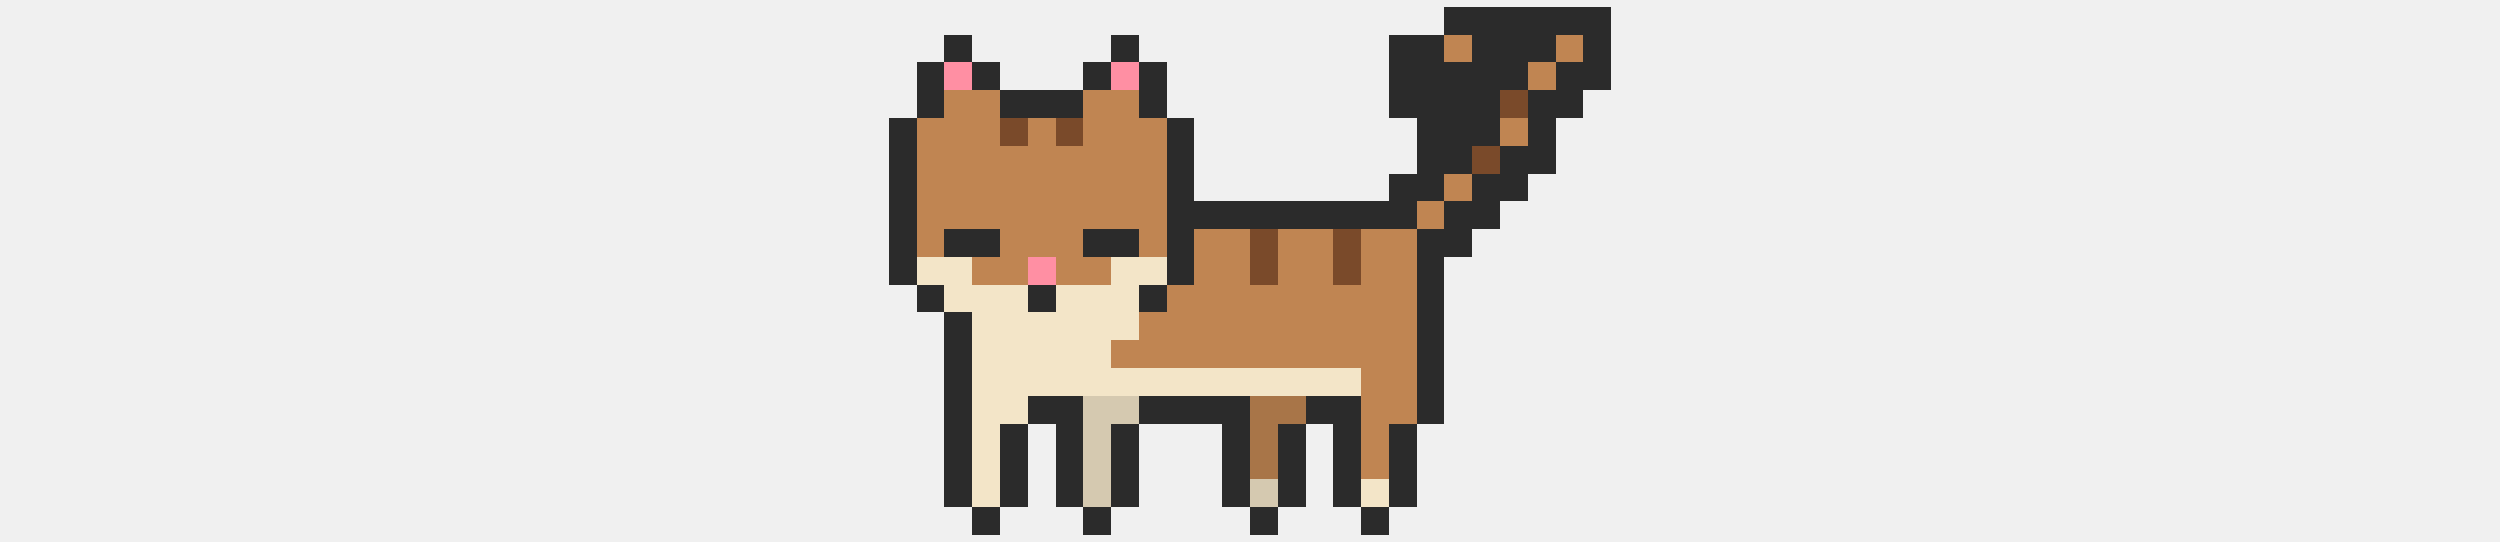
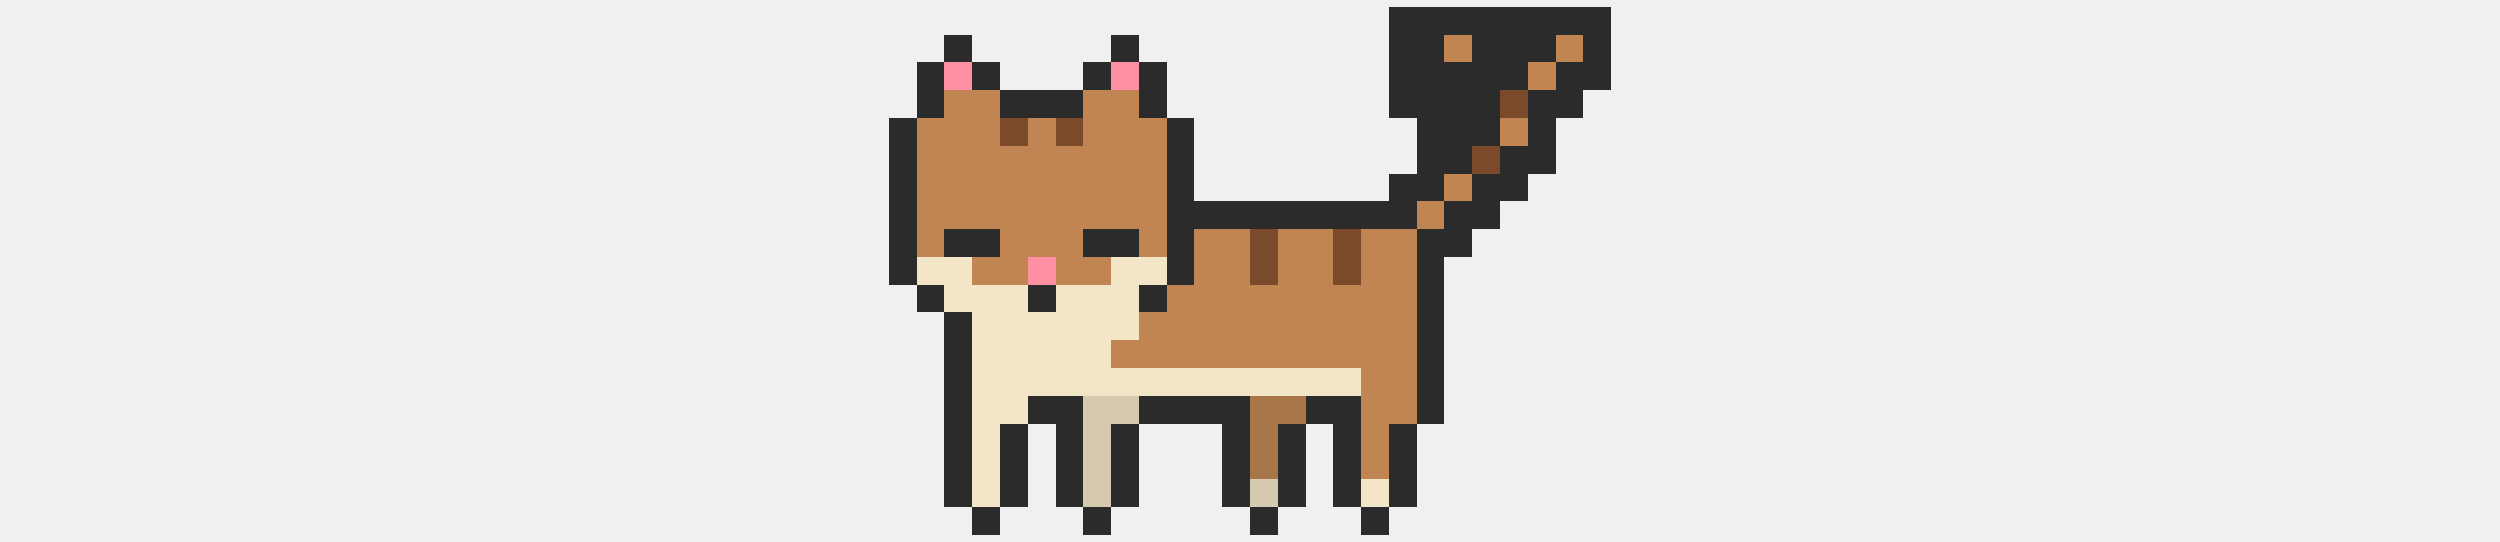
<svg xmlns="http://www.w3.org/2000/svg" width="720" height="156" viewBox="0 0 720 156" shape-rendering="crispEdges">
  <style>
.t{animation:ft 3s steps(1) infinite}
.l{animation:fl 1s steps(1) infinite}
.blink{animation:blink 4s steps(1) infinite}
.bob{animation:bob 1.2s steps(1) infinite}
@keyframes ft{0%{opacity:1}16.667%{opacity:0}}
@keyframes fl{0%{opacity:1}12.5%{opacity:0}}
@keyframes blink{0%{opacity:0}92%{opacity:1}97%{opacity:0}}
@keyframes bob{0%{transform:translateY(0)}50%{transform:translateY(1px)}}
.moving{animation:legs-go 1s steps(1) infinite}
.paused{animation:legs-rest 1s steps(1) infinite}
@keyframes legs-go{0%{opacity:1}45%{opacity:0}50%{opacity:1}95%{opacity:0}}
@keyframes legs-rest{0%{opacity:0}45%{opacity:1}50%{opacity:0}95%{opacity:1}}
/* walk to an edge, stop for a moment, then turn around in a single frame */
@keyframes walk-idle{
0%{transform:translateX(512px) scaleX(1)}
45%{transform:translateX(0) scaleX(1)}
49.99%{transform:translateX(0) scaleX(1)}
50%{transform:translateX(208px) scaleX(-1)}
95%{transform:translateX(720px) scaleX(-1)}
99.99%{transform:translateX(720px) scaleX(-1)}
100%{transform:translateX(512px) scaleX(1)}
}

</style>
  <g transform="translate(0,10)">
    <g class="cat" style="transform:translateX(256px)">
      <rect x="24" y="96" width="8" height="8" fill="#f3e5c8" />
      <rect x="32" y="96" width="8" height="8" fill="#f3e5c8" />
      <rect x="56" y="96" width="8" height="8" fill="#d5c9b0" />
      <rect x="64" y="96" width="8" height="8" fill="#d5c9b0" />
      <rect x="104" y="96" width="8" height="8" fill="#a87548" />
      <rect x="112" y="96" width="8" height="8" fill="#a87548" />
      <rect x="136" y="96" width="8" height="8" fill="#c08552" />
      <rect x="144" y="96" width="8" height="8" fill="#c08552" />
      <rect x="16" y="104" width="8" height="8" fill="#2b2b2b" />
      <rect x="24" y="104" width="8" height="8" fill="#f3e5c8" />
      <rect x="32" y="104" width="8" height="8" fill="#f3e5c8" />
      <rect x="40" y="104" width="8" height="8" fill="#2b2b2b" />
      <rect x="48" y="104" width="8" height="8" fill="#2b2b2b" />
      <rect x="56" y="104" width="8" height="8" fill="#d5c9b0" />
      <rect x="64" y="104" width="8" height="8" fill="#d5c9b0" />
      <rect x="72" y="104" width="8" height="8" fill="#2b2b2b" />
      <rect x="80" y="104" width="8" height="8" fill="#2b2b2b" />
      <rect x="88" y="104" width="8" height="8" fill="#2b2b2b" />
      <rect x="96" y="104" width="8" height="8" fill="#2b2b2b" />
      <rect x="104" y="104" width="8" height="8" fill="#a87548" />
      <rect x="112" y="104" width="8" height="8" fill="#a87548" />
      <rect x="120" y="104" width="8" height="8" fill="#2b2b2b" />
      <rect x="128" y="104" width="8" height="8" fill="#2b2b2b" />
      <rect x="136" y="104" width="8" height="8" fill="#c08552" />
      <rect x="144" y="104" width="8" height="8" fill="#c08552" />
      <rect x="152" y="104" width="8" height="8" fill="#2b2b2b" />
      <rect x="16" y="112" width="8" height="8" fill="#2b2b2b" />
      <rect x="24" y="112" width="8" height="8" fill="#f3e5c8" />
      <rect x="32" y="112" width="8" height="8" fill="#2b2b2b" />
      <rect x="48" y="112" width="8" height="8" fill="#2b2b2b" />
      <rect x="56" y="112" width="8" height="8" fill="#d5c9b0" />
      <rect x="64" y="112" width="8" height="8" fill="#2b2b2b" />
      <rect x="96" y="112" width="8" height="8" fill="#2b2b2b" />
      <rect x="104" y="112" width="8" height="8" fill="#a87548" />
      <rect x="112" y="112" width="8" height="8" fill="#2b2b2b" />
      <rect x="128" y="112" width="8" height="8" fill="#2b2b2b" />
      <rect x="136" y="112" width="8" height="8" fill="#c08552" />
      <rect x="144" y="112" width="8" height="8" fill="#2b2b2b" />
      <rect x="16" y="120" width="8" height="8" fill="#2b2b2b" />
      <rect x="24" y="120" width="8" height="8" fill="#f3e5c8" />
      <rect x="32" y="120" width="8" height="8" fill="#2b2b2b" />
      <rect x="48" y="120" width="8" height="8" fill="#2b2b2b" />
      <rect x="56" y="120" width="8" height="8" fill="#d5c9b0" />
      <rect x="64" y="120" width="8" height="8" fill="#2b2b2b" />
      <rect x="96" y="120" width="8" height="8" fill="#2b2b2b" />
      <rect x="104" y="120" width="8" height="8" fill="#a87548" />
      <rect x="112" y="120" width="8" height="8" fill="#2b2b2b" />
      <rect x="128" y="120" width="8" height="8" fill="#2b2b2b" />
      <rect x="136" y="120" width="8" height="8" fill="#c08552" />
      <rect x="144" y="120" width="8" height="8" fill="#2b2b2b" />
      <rect x="16" y="128" width="8" height="8" fill="#2b2b2b" />
      <rect x="24" y="128" width="8" height="8" fill="#f3e5c8" />
      <rect x="32" y="128" width="8" height="8" fill="#2b2b2b" />
      <rect x="48" y="128" width="8" height="8" fill="#2b2b2b" />
      <rect x="56" y="128" width="8" height="8" fill="#d5c9b0" />
      <rect x="64" y="128" width="8" height="8" fill="#2b2b2b" />
      <rect x="96" y="128" width="8" height="8" fill="#2b2b2b" />
      <rect x="104" y="128" width="8" height="8" fill="#d5c9b0" />
      <rect x="112" y="128" width="8" height="8" fill="#2b2b2b" />
      <rect x="128" y="128" width="8" height="8" fill="#2b2b2b" />
      <rect x="136" y="128" width="8" height="8" fill="#f3e5c8" />
      <rect x="144" y="128" width="8" height="8" fill="#2b2b2b" />
      <rect x="24" y="136" width="8" height="8" fill="#2b2b2b" />
      <rect x="56" y="136" width="8" height="8" fill="#2b2b2b" />
      <rect x="104" y="136" width="8" height="8" fill="#2b2b2b" />
      <rect x="136" y="136" width="8" height="8" fill="#2b2b2b" />
      <g class="bob">
        <rect x="16" y="0" width="8" height="8" fill="#2b2b2b" />
        <rect x="64" y="0" width="8" height="8" fill="#2b2b2b" />
        <rect x="8" y="8" width="8" height="8" fill="#2b2b2b" />
        <rect x="16" y="8" width="8" height="8" fill="#ff8fa3" />
        <rect x="24" y="8" width="8" height="8" fill="#2b2b2b" />
        <rect x="56" y="8" width="8" height="8" fill="#2b2b2b" />
        <rect x="64" y="8" width="8" height="8" fill="#ff8fa3" />
        <rect x="72" y="8" width="8" height="8" fill="#2b2b2b" />
        <rect x="8" y="16" width="8" height="8" fill="#2b2b2b" />
        <rect x="16" y="16" width="8" height="8" fill="#c08552" />
        <rect x="24" y="16" width="8" height="8" fill="#c08552" />
        <rect x="32" y="16" width="8" height="8" fill="#2b2b2b" />
        <rect x="40" y="16" width="8" height="8" fill="#2b2b2b" />
        <rect x="48" y="16" width="8" height="8" fill="#2b2b2b" />
        <rect x="56" y="16" width="8" height="8" fill="#c08552" />
        <rect x="64" y="16" width="8" height="8" fill="#c08552" />
        <rect x="72" y="16" width="8" height="8" fill="#2b2b2b" />
        <rect x="0" y="24" width="8" height="8" fill="#2b2b2b" />
        <rect x="8" y="24" width="8" height="8" fill="#c08552" />
        <rect x="16" y="24" width="8" height="8" fill="#c08552" />
        <rect x="24" y="24" width="8" height="8" fill="#c08552" />
        <rect x="32" y="24" width="8" height="8" fill="#7a4a2a" />
        <rect x="40" y="24" width="8" height="8" fill="#c08552" />
        <rect x="48" y="24" width="8" height="8" fill="#7a4a2a" />
        <rect x="56" y="24" width="8" height="8" fill="#c08552" />
        <rect x="64" y="24" width="8" height="8" fill="#c08552" />
        <rect x="72" y="24" width="8" height="8" fill="#c08552" />
        <rect x="80" y="24" width="8" height="8" fill="#2b2b2b" />
        <rect x="0" y="32" width="8" height="8" fill="#2b2b2b" />
        <rect x="8" y="32" width="8" height="8" fill="#c08552" />
        <rect x="16" y="32" width="8" height="8" fill="#c08552" />
        <rect x="24" y="32" width="8" height="8" fill="#c08552" />
        <rect x="32" y="32" width="8" height="8" fill="#c08552" />
        <rect x="40" y="32" width="8" height="8" fill="#c08552" />
        <rect x="48" y="32" width="8" height="8" fill="#c08552" />
        <rect x="56" y="32" width="8" height="8" fill="#c08552" />
        <rect x="64" y="32" width="8" height="8" fill="#c08552" />
        <rect x="72" y="32" width="8" height="8" fill="#c08552" />
        <rect x="80" y="32" width="8" height="8" fill="#2b2b2b" />
        <rect x="0" y="40" width="8" height="8" fill="#2b2b2b" />
        <rect x="8" y="40" width="8" height="8" fill="#c08552" />
        <rect x="16" y="40" width="8" height="8" fill="#c08552" />
        <rect x="24" y="40" width="8" height="8" fill="#c08552" />
        <rect x="32" y="40" width="8" height="8" fill="#c08552" />
        <rect x="40" y="40" width="8" height="8" fill="#c08552" />
        <rect x="48" y="40" width="8" height="8" fill="#c08552" />
        <rect x="56" y="40" width="8" height="8" fill="#c08552" />
        <rect x="64" y="40" width="8" height="8" fill="#c08552" />
        <rect x="72" y="40" width="8" height="8" fill="#c08552" />
        <rect x="80" y="40" width="8" height="8" fill="#2b2b2b" />
        <rect x="0" y="48" width="8" height="8" fill="#2b2b2b" />
        <rect x="8" y="48" width="8" height="8" fill="#c08552" />
        <rect x="16" y="48" width="8" height="8" fill="#5cb85c" />
        <rect x="24" y="48" width="8" height="8" fill="#ffffff" />
        <rect x="32" y="48" width="8" height="8" fill="#c08552" />
        <rect x="40" y="48" width="8" height="8" fill="#c08552" />
        <rect x="48" y="48" width="8" height="8" fill="#c08552" />
        <rect x="56" y="48" width="8" height="8" fill="#5cb85c" />
        <rect x="64" y="48" width="8" height="8" fill="#ffffff" />
        <rect x="72" y="48" width="8" height="8" fill="#c08552" />
        <rect x="80" y="48" width="8" height="8" fill="#2b2b2b" />
        <rect x="88" y="48" width="8" height="8" fill="#2b2b2b" />
        <rect x="96" y="48" width="8" height="8" fill="#2b2b2b" />
        <rect x="104" y="48" width="8" height="8" fill="#2b2b2b" />
        <rect x="112" y="48" width="8" height="8" fill="#2b2b2b" />
        <rect x="120" y="48" width="8" height="8" fill="#2b2b2b" />
        <rect x="128" y="48" width="8" height="8" fill="#2b2b2b" />
        <rect x="136" y="48" width="8" height="8" fill="#2b2b2b" />
        <rect x="144" y="48" width="8" height="8" fill="#2b2b2b" />
        <rect x="152" y="48" width="8" height="8" fill="#2b2b2b" />
        <rect x="0" y="56" width="8" height="8" fill="#2b2b2b" />
        <rect x="8" y="56" width="8" height="8" fill="#c08552" />
        <rect x="16" y="56" width="8" height="8" fill="#5cb85c" />
        <rect x="24" y="56" width="8" height="8" fill="#5cb85c" />
        <rect x="32" y="56" width="8" height="8" fill="#c08552" />
        <rect x="40" y="56" width="8" height="8" fill="#c08552" />
        <rect x="48" y="56" width="8" height="8" fill="#c08552" />
        <rect x="56" y="56" width="8" height="8" fill="#5cb85c" />
        <rect x="64" y="56" width="8" height="8" fill="#5cb85c" />
        <rect x="72" y="56" width="8" height="8" fill="#c08552" />
        <rect x="80" y="56" width="8" height="8" fill="#2b2b2b" />
        <rect x="88" y="56" width="8" height="8" fill="#c08552" />
        <rect x="96" y="56" width="8" height="8" fill="#c08552" />
        <rect x="104" y="56" width="8" height="8" fill="#7a4a2a" />
        <rect x="112" y="56" width="8" height="8" fill="#c08552" />
        <rect x="120" y="56" width="8" height="8" fill="#c08552" />
        <rect x="128" y="56" width="8" height="8" fill="#7a4a2a" />
        <rect x="136" y="56" width="8" height="8" fill="#c08552" />
        <rect x="144" y="56" width="8" height="8" fill="#c08552" />
        <rect x="152" y="56" width="8" height="8" fill="#2b2b2b" />
        <rect x="0" y="64" width="8" height="8" fill="#2b2b2b" />
        <rect x="8" y="64" width="8" height="8" fill="#f3e5c8" />
        <rect x="16" y="64" width="8" height="8" fill="#f3e5c8" />
        <rect x="24" y="64" width="8" height="8" fill="#c08552" />
        <rect x="32" y="64" width="8" height="8" fill="#c08552" />
        <rect x="40" y="64" width="8" height="8" fill="#ff8fa3" />
        <rect x="48" y="64" width="8" height="8" fill="#c08552" />
        <rect x="56" y="64" width="8" height="8" fill="#c08552" />
        <rect x="64" y="64" width="8" height="8" fill="#f3e5c8" />
        <rect x="72" y="64" width="8" height="8" fill="#f3e5c8" />
        <rect x="80" y="64" width="8" height="8" fill="#2b2b2b" />
        <rect x="88" y="64" width="8" height="8" fill="#c08552" />
        <rect x="96" y="64" width="8" height="8" fill="#c08552" />
        <rect x="104" y="64" width="8" height="8" fill="#7a4a2a" />
        <rect x="112" y="64" width="8" height="8" fill="#c08552" />
        <rect x="120" y="64" width="8" height="8" fill="#c08552" />
        <rect x="128" y="64" width="8" height="8" fill="#7a4a2a" />
        <rect x="136" y="64" width="8" height="8" fill="#c08552" />
        <rect x="144" y="64" width="8" height="8" fill="#c08552" />
        <rect x="152" y="64" width="8" height="8" fill="#2b2b2b" />
        <rect x="8" y="72" width="8" height="8" fill="#2b2b2b" />
        <rect x="16" y="72" width="8" height="8" fill="#f3e5c8" />
        <rect x="24" y="72" width="8" height="8" fill="#f3e5c8" />
        <rect x="32" y="72" width="8" height="8" fill="#f3e5c8" />
        <rect x="40" y="72" width="8" height="8" fill="#2b2b2b" />
        <rect x="48" y="72" width="8" height="8" fill="#f3e5c8" />
        <rect x="56" y="72" width="8" height="8" fill="#f3e5c8" />
        <rect x="64" y="72" width="8" height="8" fill="#f3e5c8" />
        <rect x="72" y="72" width="8" height="8" fill="#2b2b2b" />
        <rect x="80" y="72" width="8" height="8" fill="#c08552" />
        <rect x="88" y="72" width="8" height="8" fill="#c08552" />
        <rect x="96" y="72" width="8" height="8" fill="#c08552" />
        <rect x="104" y="72" width="8" height="8" fill="#c08552" />
        <rect x="112" y="72" width="8" height="8" fill="#c08552" />
        <rect x="120" y="72" width="8" height="8" fill="#c08552" />
        <rect x="128" y="72" width="8" height="8" fill="#c08552" />
        <rect x="136" y="72" width="8" height="8" fill="#c08552" />
        <rect x="144" y="72" width="8" height="8" fill="#c08552" />
        <rect x="152" y="72" width="8" height="8" fill="#2b2b2b" />
        <rect x="16" y="80" width="8" height="8" fill="#2b2b2b" />
        <rect x="24" y="80" width="8" height="8" fill="#f3e5c8" />
        <rect x="32" y="80" width="8" height="8" fill="#f3e5c8" />
        <rect x="40" y="80" width="8" height="8" fill="#f3e5c8" />
        <rect x="48" y="80" width="8" height="8" fill="#f3e5c8" />
        <rect x="56" y="80" width="8" height="8" fill="#f3e5c8" />
        <rect x="64" y="80" width="8" height="8" fill="#f3e5c8" />
        <rect x="72" y="80" width="8" height="8" fill="#c08552" />
        <rect x="80" y="80" width="8" height="8" fill="#c08552" />
        <rect x="88" y="80" width="8" height="8" fill="#c08552" />
        <rect x="96" y="80" width="8" height="8" fill="#c08552" />
        <rect x="104" y="80" width="8" height="8" fill="#c08552" />
        <rect x="112" y="80" width="8" height="8" fill="#c08552" />
        <rect x="120" y="80" width="8" height="8" fill="#c08552" />
        <rect x="128" y="80" width="8" height="8" fill="#c08552" />
        <rect x="136" y="80" width="8" height="8" fill="#c08552" />
        <rect x="144" y="80" width="8" height="8" fill="#c08552" />
        <rect x="152" y="80" width="8" height="8" fill="#2b2b2b" />
        <rect x="16" y="88" width="8" height="8" fill="#2b2b2b" />
        <rect x="24" y="88" width="8" height="8" fill="#f3e5c8" />
        <rect x="32" y="88" width="8" height="8" fill="#f3e5c8" />
        <rect x="40" y="88" width="8" height="8" fill="#f3e5c8" />
        <rect x="48" y="88" width="8" height="8" fill="#f3e5c8" />
        <rect x="56" y="88" width="8" height="8" fill="#f3e5c8" />
        <rect x="64" y="88" width="8" height="8" fill="#c08552" />
        <rect x="72" y="88" width="8" height="8" fill="#c08552" />
        <rect x="80" y="88" width="8" height="8" fill="#c08552" />
        <rect x="88" y="88" width="8" height="8" fill="#c08552" />
        <rect x="96" y="88" width="8" height="8" fill="#c08552" />
        <rect x="104" y="88" width="8" height="8" fill="#c08552" />
        <rect x="112" y="88" width="8" height="8" fill="#c08552" />
        <rect x="120" y="88" width="8" height="8" fill="#c08552" />
        <rect x="128" y="88" width="8" height="8" fill="#c08552" />
        <rect x="136" y="88" width="8" height="8" fill="#c08552" />
        <rect x="144" y="88" width="8" height="8" fill="#c08552" />
        <rect x="152" y="88" width="8" height="8" fill="#2b2b2b" />
        <rect x="16" y="96" width="8" height="8" fill="#2b2b2b" />
        <rect x="24" y="96" width="8" height="8" fill="#f3e5c8" />
        <rect x="32" y="96" width="8" height="8" fill="#f3e5c8" />
        <rect x="40" y="96" width="8" height="8" fill="#f3e5c8" />
        <rect x="48" y="96" width="8" height="8" fill="#f3e5c8" />
        <rect x="56" y="96" width="8" height="8" fill="#f3e5c8" />
        <rect x="64" y="96" width="8" height="8" fill="#f3e5c8" />
        <rect x="72" y="96" width="8" height="8" fill="#f3e5c8" />
        <rect x="80" y="96" width="8" height="8" fill="#f3e5c8" />
        <rect x="88" y="96" width="8" height="8" fill="#f3e5c8" />
        <rect x="96" y="96" width="8" height="8" fill="#f3e5c8" />
        <rect x="104" y="96" width="8" height="8" fill="#f3e5c8" />
        <rect x="112" y="96" width="8" height="8" fill="#f3e5c8" />
        <rect x="120" y="96" width="8" height="8" fill="#f3e5c8" />
        <rect x="128" y="96" width="8" height="8" fill="#f3e5c8" />
        <rect x="136" y="96" width="8" height="8" fill="#c08552" />
        <rect x="144" y="96" width="8" height="8" fill="#c08552" />
        <rect x="152" y="96" width="8" height="8" fill="#2b2b2b" />
        <g class="blink" style="animation-delay:-0s">
          <rect x="0" y="48" width="8" height="8" fill="#2b2b2b" />
          <rect x="8" y="48" width="8" height="8" fill="#c08552" />
          <rect x="16" y="48" width="8" height="8" fill="#c08552" />
          <rect x="24" y="48" width="8" height="8" fill="#c08552" />
          <rect x="32" y="48" width="8" height="8" fill="#c08552" />
          <rect x="40" y="48" width="8" height="8" fill="#c08552" />
          <rect x="48" y="48" width="8" height="8" fill="#c08552" />
          <rect x="56" y="48" width="8" height="8" fill="#c08552" />
          <rect x="64" y="48" width="8" height="8" fill="#c08552" />
          <rect x="72" y="48" width="8" height="8" fill="#c08552" />
          <rect x="80" y="48" width="8" height="8" fill="#2b2b2b" />
          <rect x="0" y="56" width="8" height="8" fill="#2b2b2b" />
          <rect x="8" y="56" width="8" height="8" fill="#c08552" />
          <rect x="16" y="56" width="8" height="8" fill="#2b2b2b" />
          <rect x="24" y="56" width="8" height="8" fill="#2b2b2b" />
          <rect x="32" y="56" width="8" height="8" fill="#c08552" />
          <rect x="40" y="56" width="8" height="8" fill="#c08552" />
          <rect x="48" y="56" width="8" height="8" fill="#c08552" />
          <rect x="56" y="56" width="8" height="8" fill="#2b2b2b" />
          <rect x="64" y="56" width="8" height="8" fill="#2b2b2b" />
          <rect x="72" y="56" width="8" height="8" fill="#c08552" />
          <rect x="80" y="56" width="8" height="8" fill="#2b2b2b" />
        </g>
        <g class="t" style="animation-delay:-0s">
          <rect x="168" y="-8" width="8" height="8" fill="#2b2b2b" />
          <rect x="176" y="-8" width="8" height="8" fill="#2b2b2b" />
          <rect x="184" y="-8" width="8" height="8" fill="#2b2b2b" />
          <rect x="168" y="0" width="8" height="8" fill="#2b2b2b" />
          <rect x="176" y="0" width="8" height="8" fill="#c08552" />
          <rect x="184" y="0" width="8" height="8" fill="#2b2b2b" />
          <rect x="160" y="8" width="8" height="8" fill="#2b2b2b" />
          <rect x="168" y="8" width="8" height="8" fill="#2b2b2b" />
          <rect x="176" y="8" width="8" height="8" fill="#c08552" />
          <rect x="184" y="8" width="8" height="8" fill="#2b2b2b" />
          <rect x="160" y="16" width="8" height="8" fill="#2b2b2b" />
          <rect x="168" y="16" width="8" height="8" fill="#7a4a2a" />
          <rect x="176" y="16" width="8" height="8" fill="#2b2b2b" />
          <rect x="184" y="16" width="8" height="8" fill="#2b2b2b" />
          <rect x="152" y="24" width="8" height="8" fill="#2b2b2b" />
          <rect x="160" y="24" width="8" height="8" fill="#2b2b2b" />
          <rect x="168" y="24" width="8" height="8" fill="#c08552" />
          <rect x="176" y="24" width="8" height="8" fill="#2b2b2b" />
          <rect x="152" y="32" width="8" height="8" fill="#2b2b2b" />
          <rect x="160" y="32" width="8" height="8" fill="#7a4a2a" />
          <rect x="168" y="32" width="8" height="8" fill="#2b2b2b" />
          <rect x="176" y="32" width="8" height="8" fill="#2b2b2b" />
          <rect x="144" y="40" width="8" height="8" fill="#2b2b2b" />
          <rect x="152" y="40" width="8" height="8" fill="#2b2b2b" />
          <rect x="160" y="40" width="8" height="8" fill="#c08552" />
          <rect x="168" y="40" width="8" height="8" fill="#2b2b2b" />
          <rect x="152" y="48" width="8" height="8" fill="#c08552" />
          <rect x="160" y="48" width="8" height="8" fill="#2b2b2b" />
          <rect x="168" y="48" width="8" height="8" fill="#2b2b2b" />
          <rect x="160" y="56" width="8" height="8" fill="#2b2b2b" />
        </g>
        <g class="t" style="animation-delay:-2.5s">
+           <rect x="152" y="-8" width="8" height="8" fill="#2b2b2b" />
          <rect x="160" y="-8" width="8" height="8" fill="#2b2b2b" />
          <rect x="168" y="-8" width="8" height="8" fill="#2b2b2b" />
          <rect x="176" y="-8" width="8" height="8" fill="#2b2b2b" />
          <rect x="152" y="0" width="8" height="8" fill="#2b2b2b" />
          <rect x="160" y="0" width="8" height="8" fill="#c08552" />
          <rect x="168" y="0" width="8" height="8" fill="#c08552" />
          <rect x="176" y="0" width="8" height="8" fill="#2b2b2b" />
          <rect x="184" y="0" width="8" height="8" fill="#2b2b2b" />
          <rect x="152" y="8" width="8" height="8" fill="#2b2b2b" />
          <rect x="160" y="8" width="8" height="8" fill="#2b2b2b" />
          <rect x="168" y="8" width="8" height="8" fill="#2b2b2b" />
          <rect x="176" y="8" width="8" height="8" fill="#c08552" />
          <rect x="184" y="8" width="8" height="8" fill="#2b2b2b" />
          <rect x="160" y="16" width="8" height="8" fill="#2b2b2b" />
          <rect x="168" y="16" width="8" height="8" fill="#2b2b2b" />
          <rect x="176" y="16" width="8" height="8" fill="#7a4a2a" />
          <rect x="184" y="16" width="8" height="8" fill="#2b2b2b" />
          <rect x="160" y="24" width="8" height="8" fill="#2b2b2b" />
          <rect x="168" y="24" width="8" height="8" fill="#c08552" />
          <rect x="176" y="24" width="8" height="8" fill="#2b2b2b" />
          <rect x="184" y="24" width="8" height="8" fill="#2b2b2b" />
          <rect x="152" y="32" width="8" height="8" fill="#2b2b2b" />
          <rect x="160" y="32" width="8" height="8" fill="#2b2b2b" />
          <rect x="168" y="32" width="8" height="8" fill="#7a4a2a" />
          <rect x="176" y="32" width="8" height="8" fill="#2b2b2b" />
          <rect x="144" y="40" width="8" height="8" fill="#2b2b2b" />
          <rect x="152" y="40" width="8" height="8" fill="#2b2b2b" />
          <rect x="160" y="40" width="8" height="8" fill="#c08552" />
          <rect x="168" y="40" width="8" height="8" fill="#2b2b2b" />
          <rect x="176" y="40" width="8" height="8" fill="#2b2b2b" />
          <rect x="152" y="48" width="8" height="8" fill="#c08552" />
          <rect x="160" y="48" width="8" height="8" fill="#2b2b2b" />
          <rect x="168" y="48" width="8" height="8" fill="#2b2b2b" />
          <rect x="160" y="56" width="8" height="8" fill="#2b2b2b" />
        </g>
        <g class="t" style="animation-delay:-2s">
+           <rect x="144" y="-8" width="8" height="8" fill="#2b2b2b" />
+           <rect x="152" y="-8" width="8" height="8" fill="#2b2b2b" />
          <rect x="160" y="-8" width="8" height="8" fill="#2b2b2b" />
          <rect x="144" y="0" width="8" height="8" fill="#2b2b2b" />
          <rect x="152" y="0" width="8" height="8" fill="#c08552" />
          <rect x="160" y="0" width="8" height="8" fill="#2b2b2b" />
          <rect x="144" y="8" width="8" height="8" fill="#2b2b2b" />
          <rect x="152" y="8" width="8" height="8" fill="#c08552" />
          <rect x="160" y="8" width="8" height="8" fill="#2b2b2b" />
          <rect x="168" y="8" width="8" height="8" fill="#2b2b2b" />
          <rect x="144" y="16" width="8" height="8" fill="#2b2b2b" />
          <rect x="152" y="16" width="8" height="8" fill="#2b2b2b" />
          <rect x="160" y="16" width="8" height="8" fill="#7a4a2a" />
          <rect x="168" y="16" width="8" height="8" fill="#2b2b2b" />
          <rect x="152" y="24" width="8" height="8" fill="#2b2b2b" />
          <rect x="160" y="24" width="8" height="8" fill="#c08552" />
          <rect x="168" y="24" width="8" height="8" fill="#2b2b2b" />
          <rect x="152" y="32" width="8" height="8" fill="#2b2b2b" />
          <rect x="160" y="32" width="8" height="8" fill="#7a4a2a" />
          <rect x="168" y="32" width="8" height="8" fill="#2b2b2b" />
          <rect x="144" y="40" width="8" height="8" fill="#2b2b2b" />
          <rect x="152" y="40" width="8" height="8" fill="#2b2b2b" />
          <rect x="160" y="40" width="8" height="8" fill="#c08552" />
          <rect x="168" y="40" width="8" height="8" fill="#2b2b2b" />
          <rect x="152" y="48" width="8" height="8" fill="#c08552" />
          <rect x="160" y="48" width="8" height="8" fill="#2b2b2b" />
          <rect x="168" y="48" width="8" height="8" fill="#2b2b2b" />
          <rect x="160" y="56" width="8" height="8" fill="#2b2b2b" />
        </g>
        <g class="t" style="animation-delay:-1.5s">
+           <rect x="152" y="-8" width="8" height="8" fill="#2b2b2b" />
          <rect x="160" y="-8" width="8" height="8" fill="#2b2b2b" />
          <rect x="168" y="-8" width="8" height="8" fill="#2b2b2b" />
          <rect x="176" y="-8" width="8" height="8" fill="#2b2b2b" />
          <rect x="152" y="0" width="8" height="8" fill="#2b2b2b" />
          <rect x="160" y="0" width="8" height="8" fill="#c08552" />
          <rect x="168" y="0" width="8" height="8" fill="#c08552" />
          <rect x="176" y="0" width="8" height="8" fill="#2b2b2b" />
          <rect x="184" y="0" width="8" height="8" fill="#2b2b2b" />
          <rect x="152" y="8" width="8" height="8" fill="#2b2b2b" />
          <rect x="160" y="8" width="8" height="8" fill="#2b2b2b" />
          <rect x="168" y="8" width="8" height="8" fill="#2b2b2b" />
          <rect x="176" y="8" width="8" height="8" fill="#c08552" />
          <rect x="184" y="8" width="8" height="8" fill="#2b2b2b" />
          <rect x="160" y="16" width="8" height="8" fill="#2b2b2b" />
          <rect x="168" y="16" width="8" height="8" fill="#2b2b2b" />
          <rect x="176" y="16" width="8" height="8" fill="#7a4a2a" />
          <rect x="184" y="16" width="8" height="8" fill="#2b2b2b" />
          <rect x="160" y="24" width="8" height="8" fill="#2b2b2b" />
          <rect x="168" y="24" width="8" height="8" fill="#c08552" />
          <rect x="176" y="24" width="8" height="8" fill="#2b2b2b" />
          <rect x="184" y="24" width="8" height="8" fill="#2b2b2b" />
          <rect x="152" y="32" width="8" height="8" fill="#2b2b2b" />
          <rect x="160" y="32" width="8" height="8" fill="#2b2b2b" />
          <rect x="168" y="32" width="8" height="8" fill="#7a4a2a" />
          <rect x="176" y="32" width="8" height="8" fill="#2b2b2b" />
          <rect x="144" y="40" width="8" height="8" fill="#2b2b2b" />
          <rect x="152" y="40" width="8" height="8" fill="#2b2b2b" />
          <rect x="160" y="40" width="8" height="8" fill="#c08552" />
          <rect x="168" y="40" width="8" height="8" fill="#2b2b2b" />
          <rect x="176" y="40" width="8" height="8" fill="#2b2b2b" />
          <rect x="152" y="48" width="8" height="8" fill="#c08552" />
          <rect x="160" y="48" width="8" height="8" fill="#2b2b2b" />
          <rect x="168" y="48" width="8" height="8" fill="#2b2b2b" />
          <rect x="160" y="56" width="8" height="8" fill="#2b2b2b" />
        </g>
        <g class="t" style="animation-delay:-1s">
          <rect x="168" y="-8" width="8" height="8" fill="#2b2b2b" />
          <rect x="176" y="-8" width="8" height="8" fill="#2b2b2b" />
          <rect x="184" y="-8" width="8" height="8" fill="#2b2b2b" />
          <rect x="168" y="0" width="8" height="8" fill="#2b2b2b" />
          <rect x="176" y="0" width="8" height="8" fill="#c08552" />
          <rect x="184" y="0" width="8" height="8" fill="#2b2b2b" />
          <rect x="160" y="8" width="8" height="8" fill="#2b2b2b" />
          <rect x="168" y="8" width="8" height="8" fill="#2b2b2b" />
          <rect x="176" y="8" width="8" height="8" fill="#c08552" />
          <rect x="184" y="8" width="8" height="8" fill="#2b2b2b" />
          <rect x="160" y="16" width="8" height="8" fill="#2b2b2b" />
          <rect x="168" y="16" width="8" height="8" fill="#7a4a2a" />
          <rect x="176" y="16" width="8" height="8" fill="#2b2b2b" />
          <rect x="184" y="16" width="8" height="8" fill="#2b2b2b" />
          <rect x="152" y="24" width="8" height="8" fill="#2b2b2b" />
          <rect x="160" y="24" width="8" height="8" fill="#2b2b2b" />
          <rect x="168" y="24" width="8" height="8" fill="#c08552" />
          <rect x="176" y="24" width="8" height="8" fill="#2b2b2b" />
          <rect x="152" y="32" width="8" height="8" fill="#2b2b2b" />
          <rect x="160" y="32" width="8" height="8" fill="#7a4a2a" />
          <rect x="168" y="32" width="8" height="8" fill="#2b2b2b" />
          <rect x="176" y="32" width="8" height="8" fill="#2b2b2b" />
          <rect x="144" y="40" width="8" height="8" fill="#2b2b2b" />
          <rect x="152" y="40" width="8" height="8" fill="#2b2b2b" />
          <rect x="160" y="40" width="8" height="8" fill="#c08552" />
          <rect x="168" y="40" width="8" height="8" fill="#2b2b2b" />
          <rect x="152" y="48" width="8" height="8" fill="#c08552" />
          <rect x="160" y="48" width="8" height="8" fill="#2b2b2b" />
          <rect x="168" y="48" width="8" height="8" fill="#2b2b2b" />
          <rect x="160" y="56" width="8" height="8" fill="#2b2b2b" />
        </g>
        <g class="t" style="animation-delay:-0.5s">
          <rect x="184" y="-8" width="8" height="8" fill="#2b2b2b" />
          <rect x="192" y="-8" width="8" height="8" fill="#2b2b2b" />
          <rect x="200" y="-8" width="8" height="8" fill="#2b2b2b" />
          <rect x="176" y="0" width="8" height="8" fill="#2b2b2b" />
          <rect x="184" y="0" width="8" height="8" fill="#2b2b2b" />
          <rect x="192" y="0" width="8" height="8" fill="#c08552" />
          <rect x="200" y="0" width="8" height="8" fill="#2b2b2b" />
          <rect x="168" y="8" width="8" height="8" fill="#2b2b2b" />
          <rect x="176" y="8" width="8" height="8" fill="#2b2b2b" />
          <rect x="184" y="8" width="8" height="8" fill="#c08552" />
          <rect x="192" y="8" width="8" height="8" fill="#2b2b2b" />
          <rect x="200" y="8" width="8" height="8" fill="#2b2b2b" />
          <rect x="168" y="16" width="8" height="8" fill="#2b2b2b" />
          <rect x="176" y="16" width="8" height="8" fill="#7a4a2a" />
          <rect x="184" y="16" width="8" height="8" fill="#2b2b2b" />
          <rect x="192" y="16" width="8" height="8" fill="#2b2b2b" />
          <rect x="160" y="24" width="8" height="8" fill="#2b2b2b" />
          <rect x="168" y="24" width="8" height="8" fill="#2b2b2b" />
          <rect x="176" y="24" width="8" height="8" fill="#c08552" />
          <rect x="184" y="24" width="8" height="8" fill="#2b2b2b" />
          <rect x="152" y="32" width="8" height="8" fill="#2b2b2b" />
          <rect x="160" y="32" width="8" height="8" fill="#2b2b2b" />
          <rect x="168" y="32" width="8" height="8" fill="#7a4a2a" />
          <rect x="176" y="32" width="8" height="8" fill="#2b2b2b" />
          <rect x="184" y="32" width="8" height="8" fill="#2b2b2b" />
          <rect x="144" y="40" width="8" height="8" fill="#2b2b2b" />
          <rect x="152" y="40" width="8" height="8" fill="#2b2b2b" />
          <rect x="160" y="40" width="8" height="8" fill="#c08552" />
          <rect x="168" y="40" width="8" height="8" fill="#2b2b2b" />
          <rect x="176" y="40" width="8" height="8" fill="#2b2b2b" />
          <rect x="152" y="48" width="8" height="8" fill="#c08552" />
          <rect x="160" y="48" width="8" height="8" fill="#2b2b2b" />
          <rect x="168" y="48" width="8" height="8" fill="#2b2b2b" />
          <rect x="160" y="56" width="8" height="8" fill="#2b2b2b" />
        </g>
      </g>
    </g>
  </g>
</svg>
